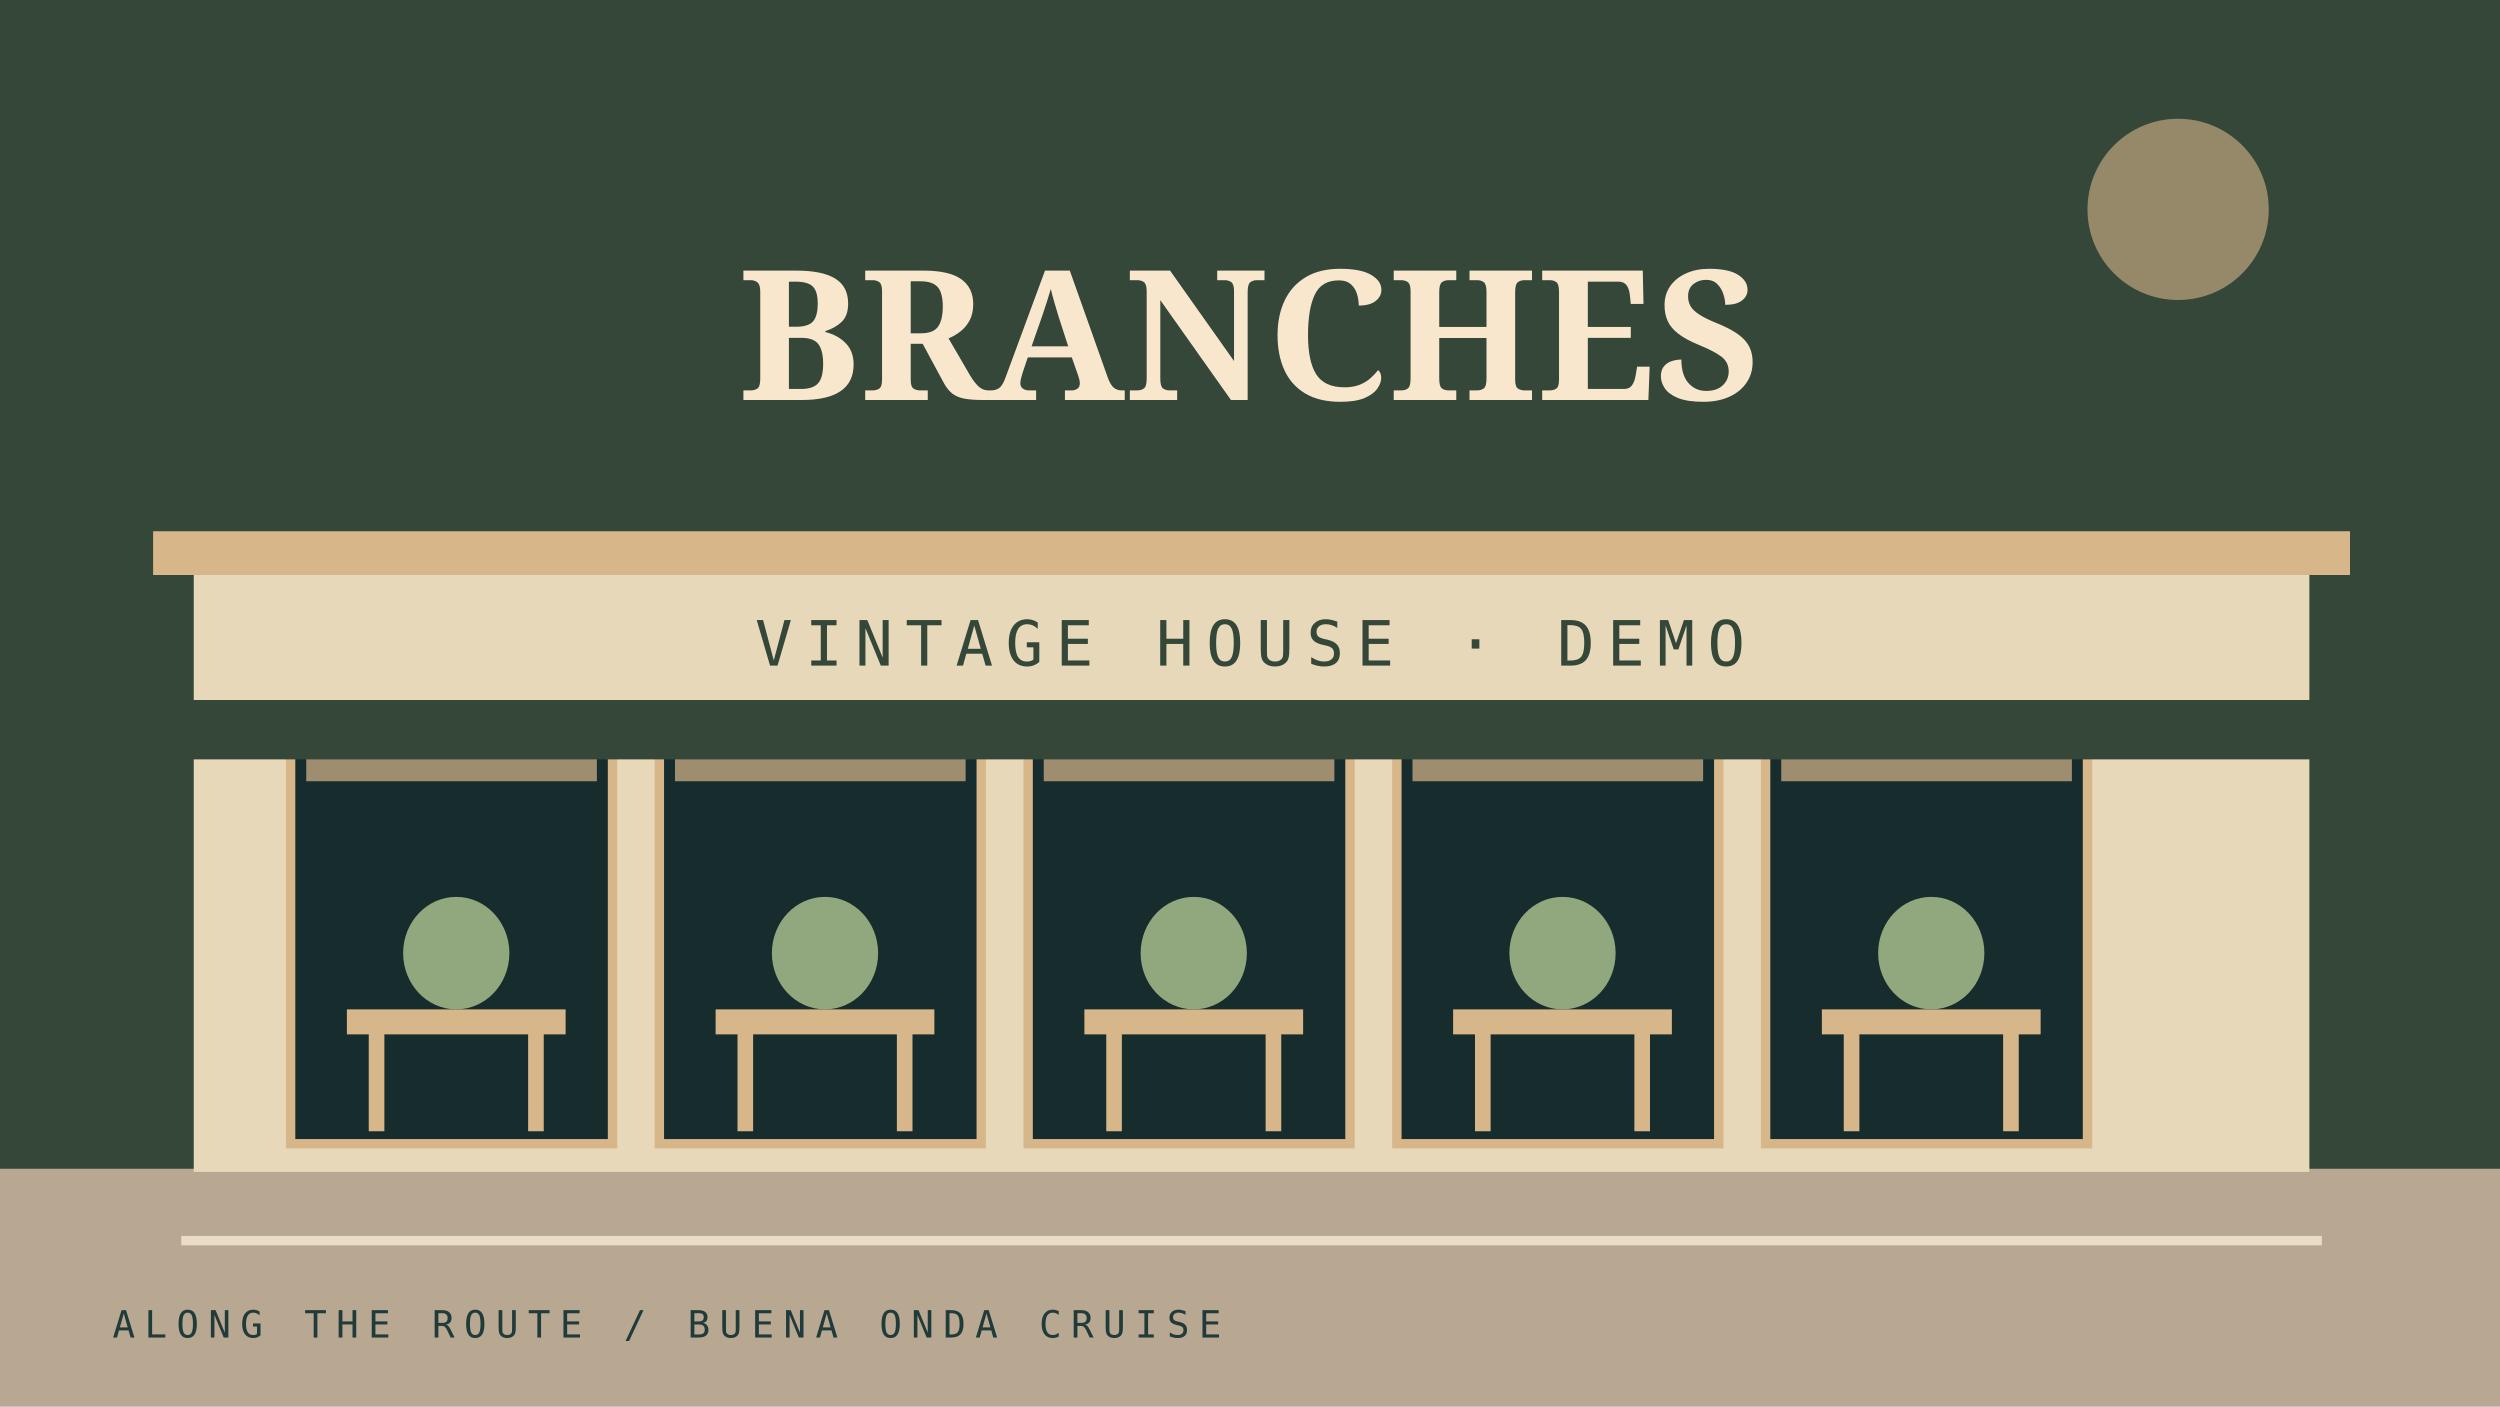
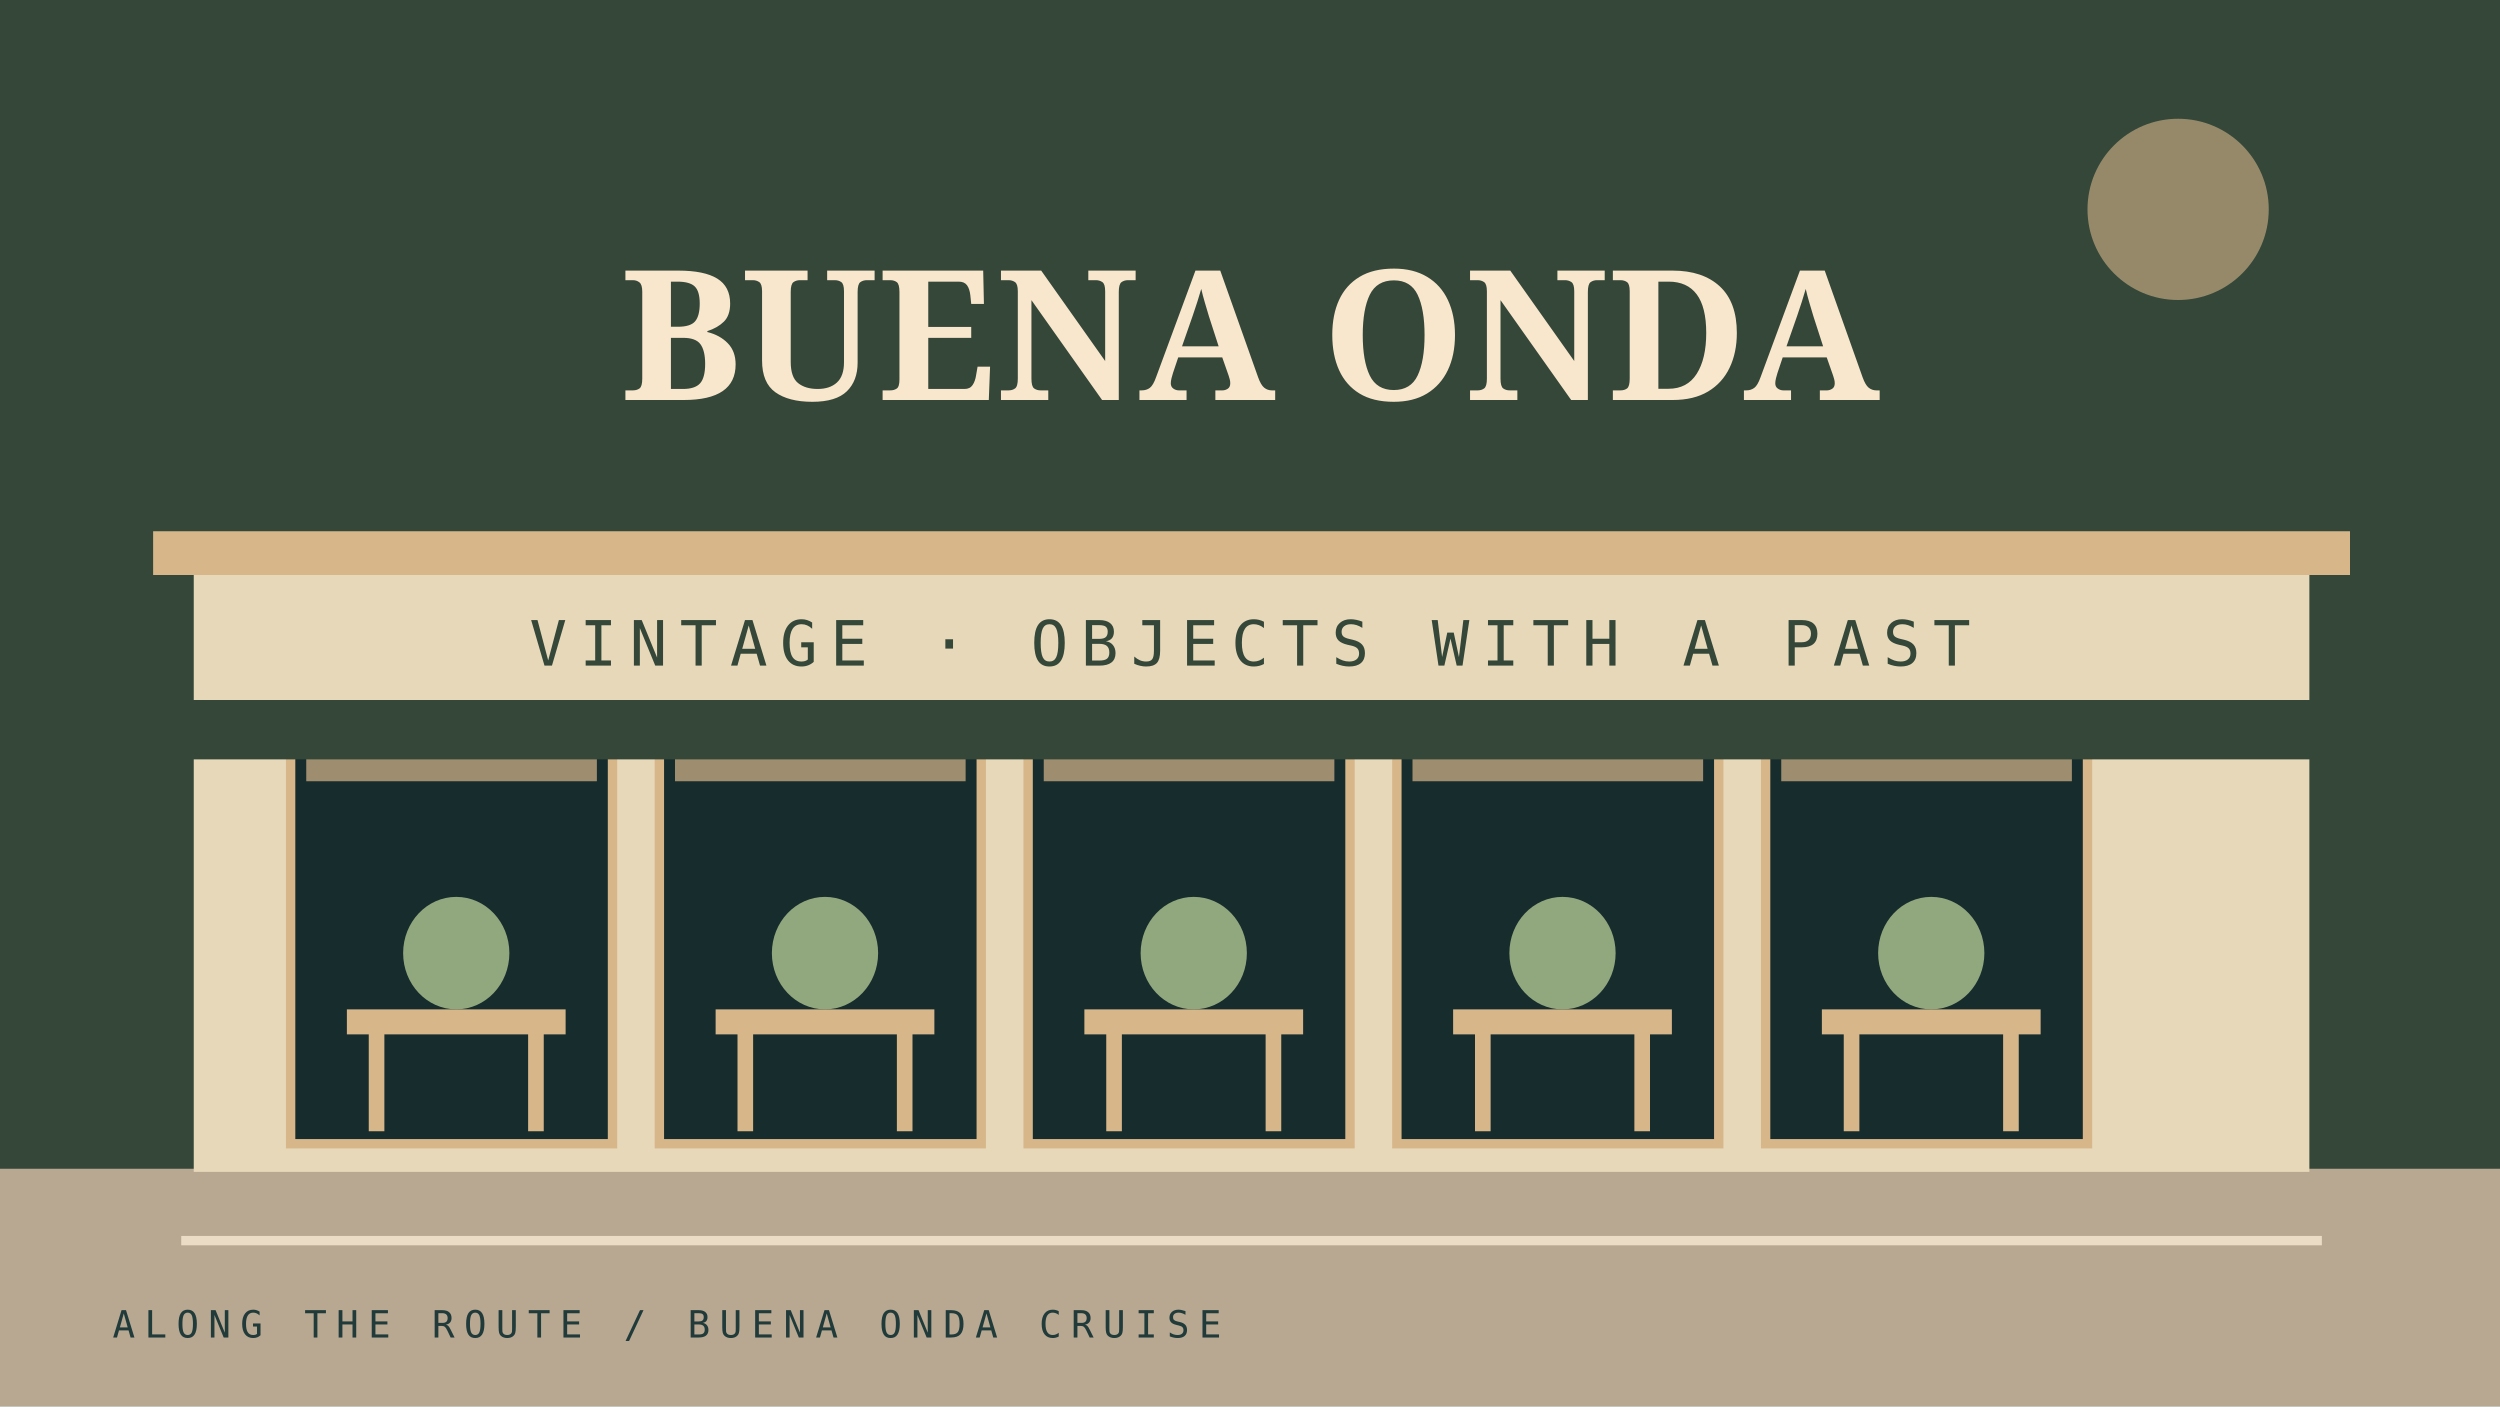
<svg xmlns="http://www.w3.org/2000/svg" width="800" height="450" viewBox="0 0 800 450">
  <rect width="800" height="450" fill="#344739" />
  <circle cx="697" cy="67" r="29" fill="#d7b68a" opacity=".6" />
  <path d="M0 374h800v76H0z" fill="#b8a891" />
  <path d="M62 176h677v199H62z" fill="#e7d8b9" />
  <path d="M49 170h703v14H49z" fill="#d7b68a" />
-   <text x="400" y="128" font-family="Georgia,serif" font-weight="bold" font-size="58" text-anchor="middle" fill="#f8e7cd">BRANCHES</text>
-   <text x="400" y="213" font-family="monospace" font-size="20" letter-spacing="4" text-anchor="middle" fill="#344739">VINTAGE HOUSE · DEMO</text>
+   <text x="400" y="128" font-family="Georgia,serif" font-weight="bold" font-size="58" text-anchor="middle" fill="#f8e7cd">BUENA ONDA</text>
+   <text x="400" y="213" font-family="monospace" font-size="20" letter-spacing="4" text-anchor="middle" fill="#344739">VINTAGE · OBJECTS WITH A PAST</text>
  <g transform="translate(93 235)">
    <rect width="103" height="131" fill="#172c2c" stroke="#d7b68a" stroke-width="3" />
    <path d="M5 6h93v9H5z" fill="#d7b68a" opacity=".7" />
    <path d="M18 88h70v8H18zm7 8h5v31h-5zm51 0h5v31h-5" fill="#d7b68a" />
    <ellipse cx="53" cy="70" rx="17" ry="18" fill="#91a77e" />
  </g>
  <g transform="translate(211 235)">
    <rect width="103" height="131" fill="#172c2c" stroke="#d7b68a" stroke-width="3" />
    <path d="M5 6h93v9H5z" fill="#d7b68a" opacity=".7" />
    <path d="M18 88h70v8H18zm7 8h5v31h-5zm51 0h5v31h-5" fill="#d7b68a" />
    <ellipse cx="53" cy="70" rx="17" ry="18" fill="#91a77e" />
  </g>
  <g transform="translate(329 235)">
    <rect width="103" height="131" fill="#172c2c" stroke="#d7b68a" stroke-width="3" />
    <path d="M5 6h93v9H5z" fill="#d7b68a" opacity=".7" />
    <path d="M18 88h70v8H18zm7 8h5v31h-5zm51 0h5v31h-5" fill="#d7b68a" />
    <ellipse cx="53" cy="70" rx="17" ry="18" fill="#91a77e" />
  </g>
  <g transform="translate(447 235)">
    <rect width="103" height="131" fill="#172c2c" stroke="#d7b68a" stroke-width="3" />
    <path d="M5 6h93v9H5z" fill="#d7b68a" opacity=".7" />
    <path d="M18 88h70v8H18zm7 8h5v31h-5zm51 0h5v31h-5" fill="#d7b68a" />
    <ellipse cx="53" cy="70" rx="17" ry="18" fill="#91a77e" />
  </g>
  <g transform="translate(565 235)">
    <rect width="103" height="131" fill="#172c2c" stroke="#d7b68a" stroke-width="3" />
    <path d="M5 6h93v9H5z" fill="#d7b68a" opacity=".7" />
    <path d="M18 88h70v8H18zm7 8h5v31h-5zm51 0h5v31h-5" fill="#d7b68a" />
    <ellipse cx="53" cy="70" rx="17" ry="18" fill="#91a77e" />
  </g>
  <path d="M60 224h680v19H60z" fill="#344739" />
  <path d="M58 397h685" stroke="#ebdcc6" stroke-width="3" />
  <text x="36" y="428" fill="#213b3a" font-family="monospace" font-size="12" letter-spacing="3">ALONG THE ROUTE / BUENA ONDA CRUISE</text>
</svg>
